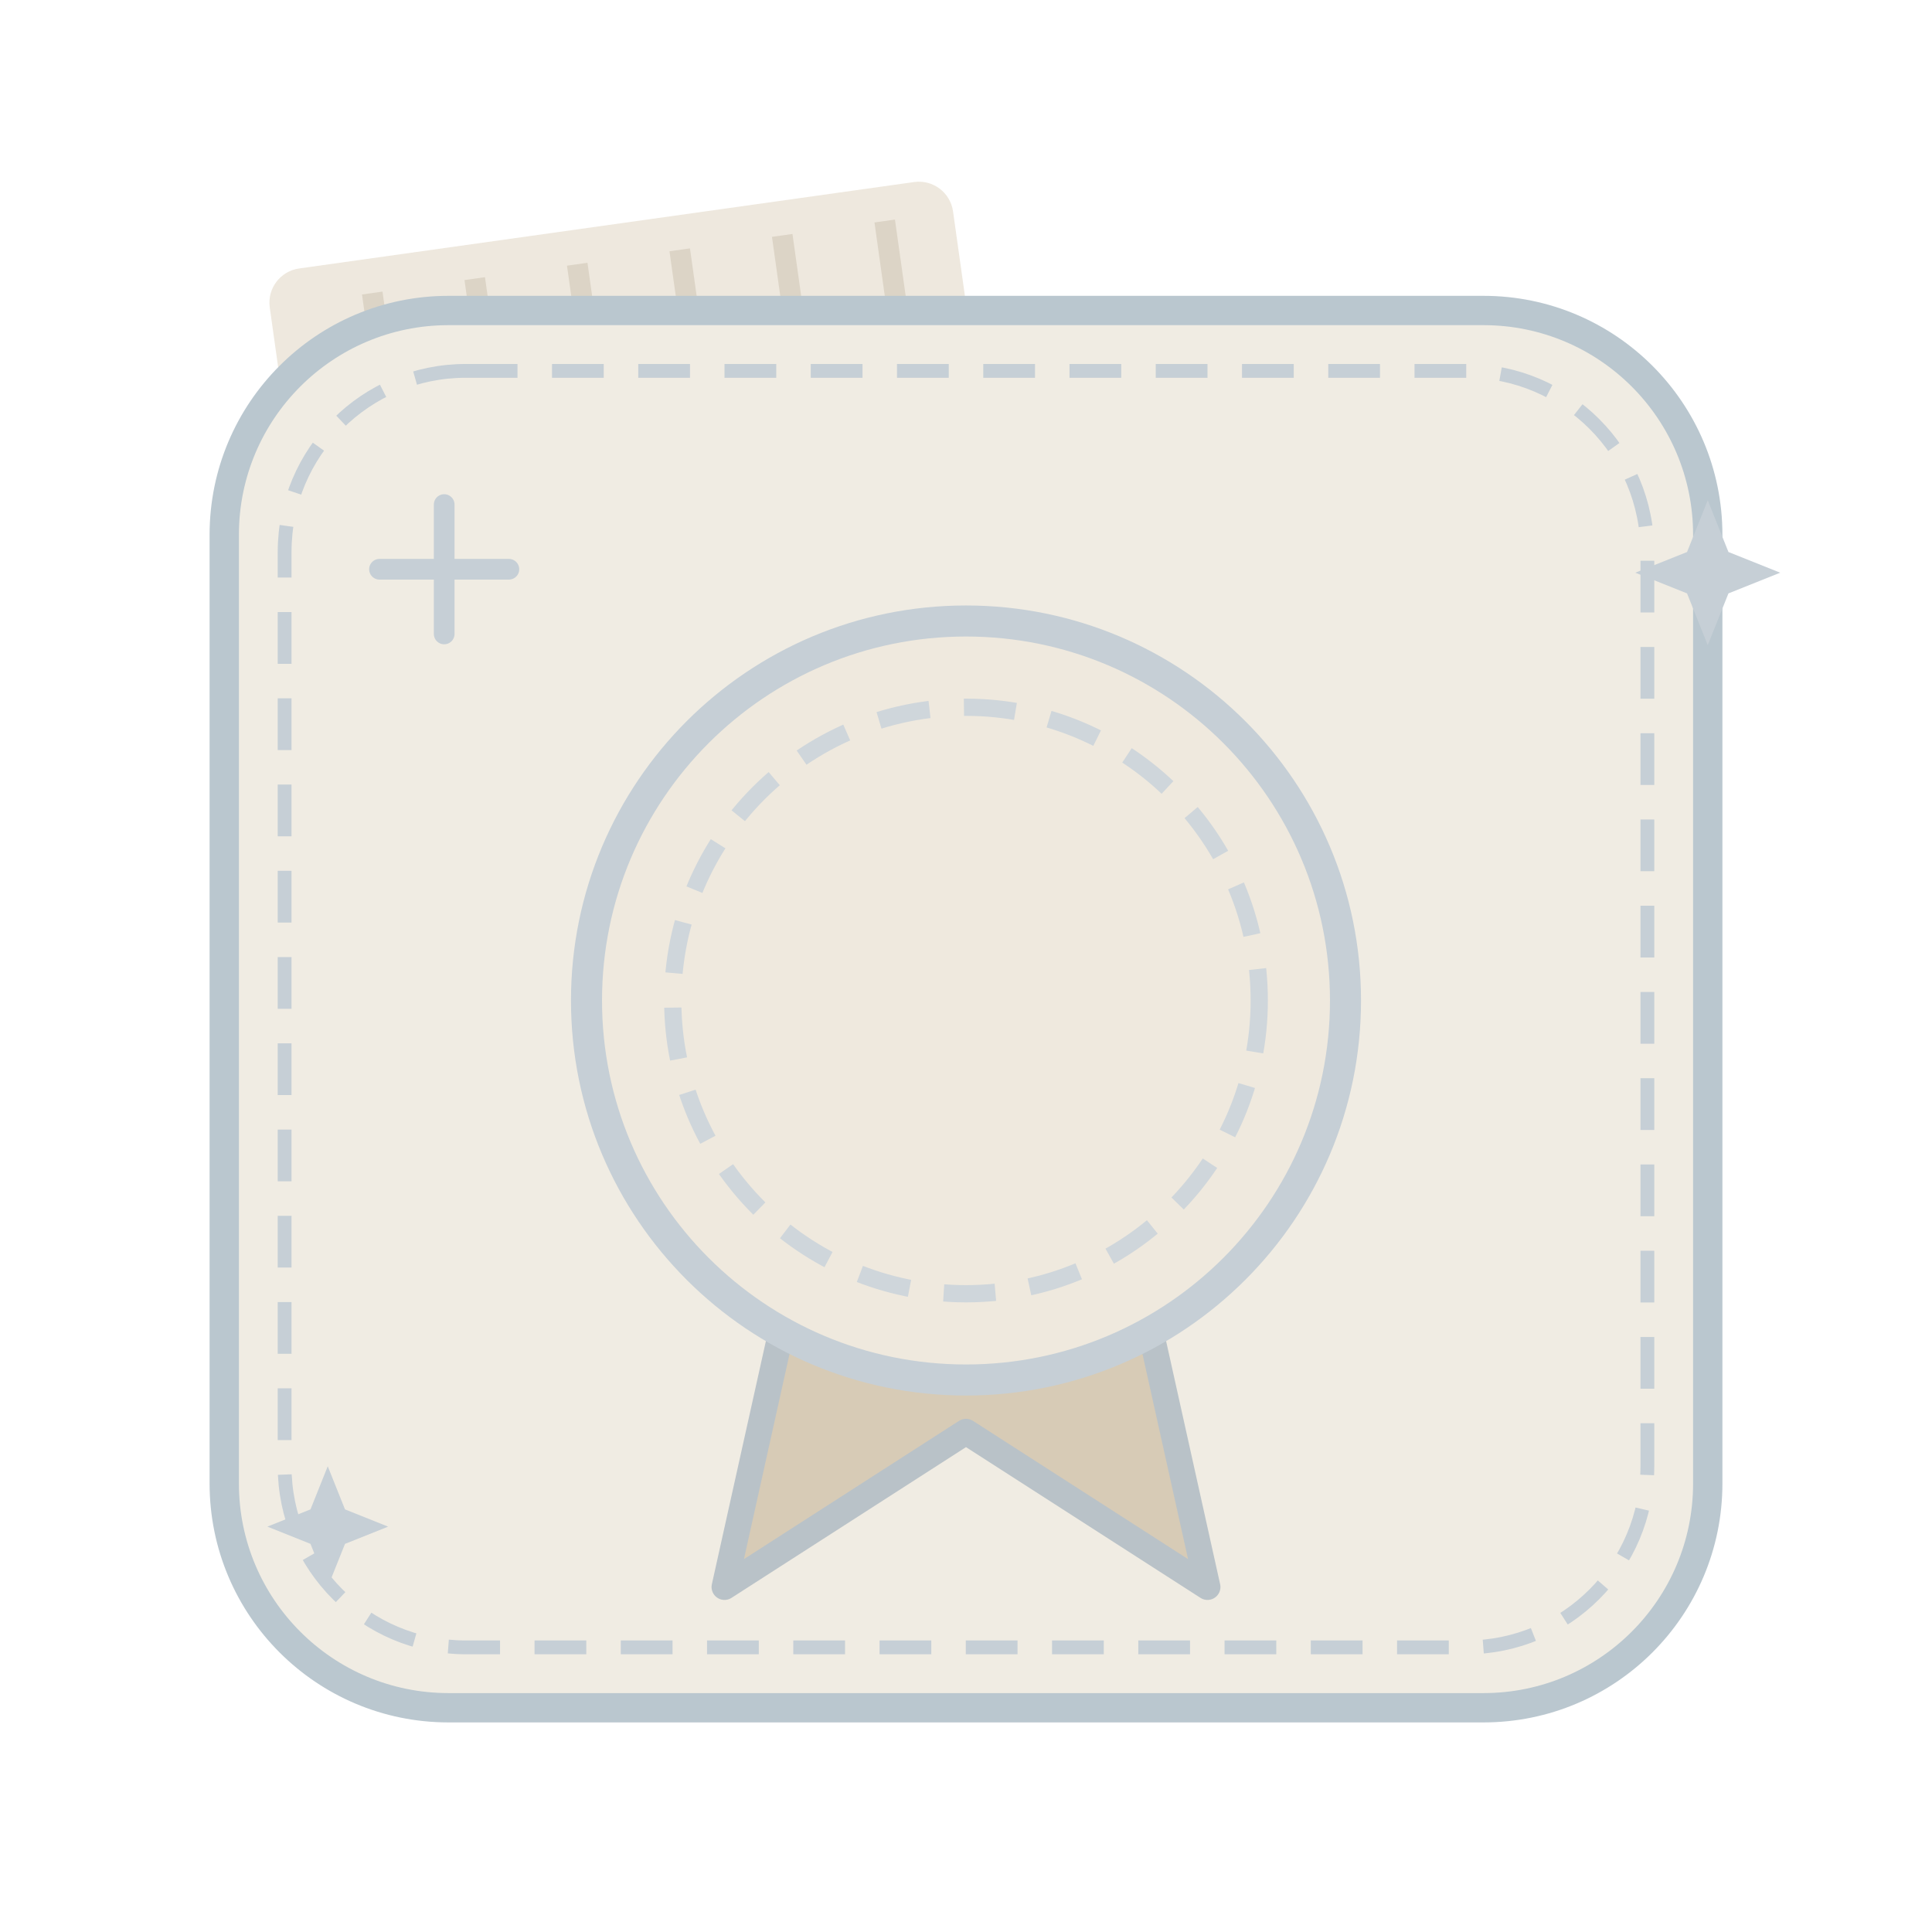
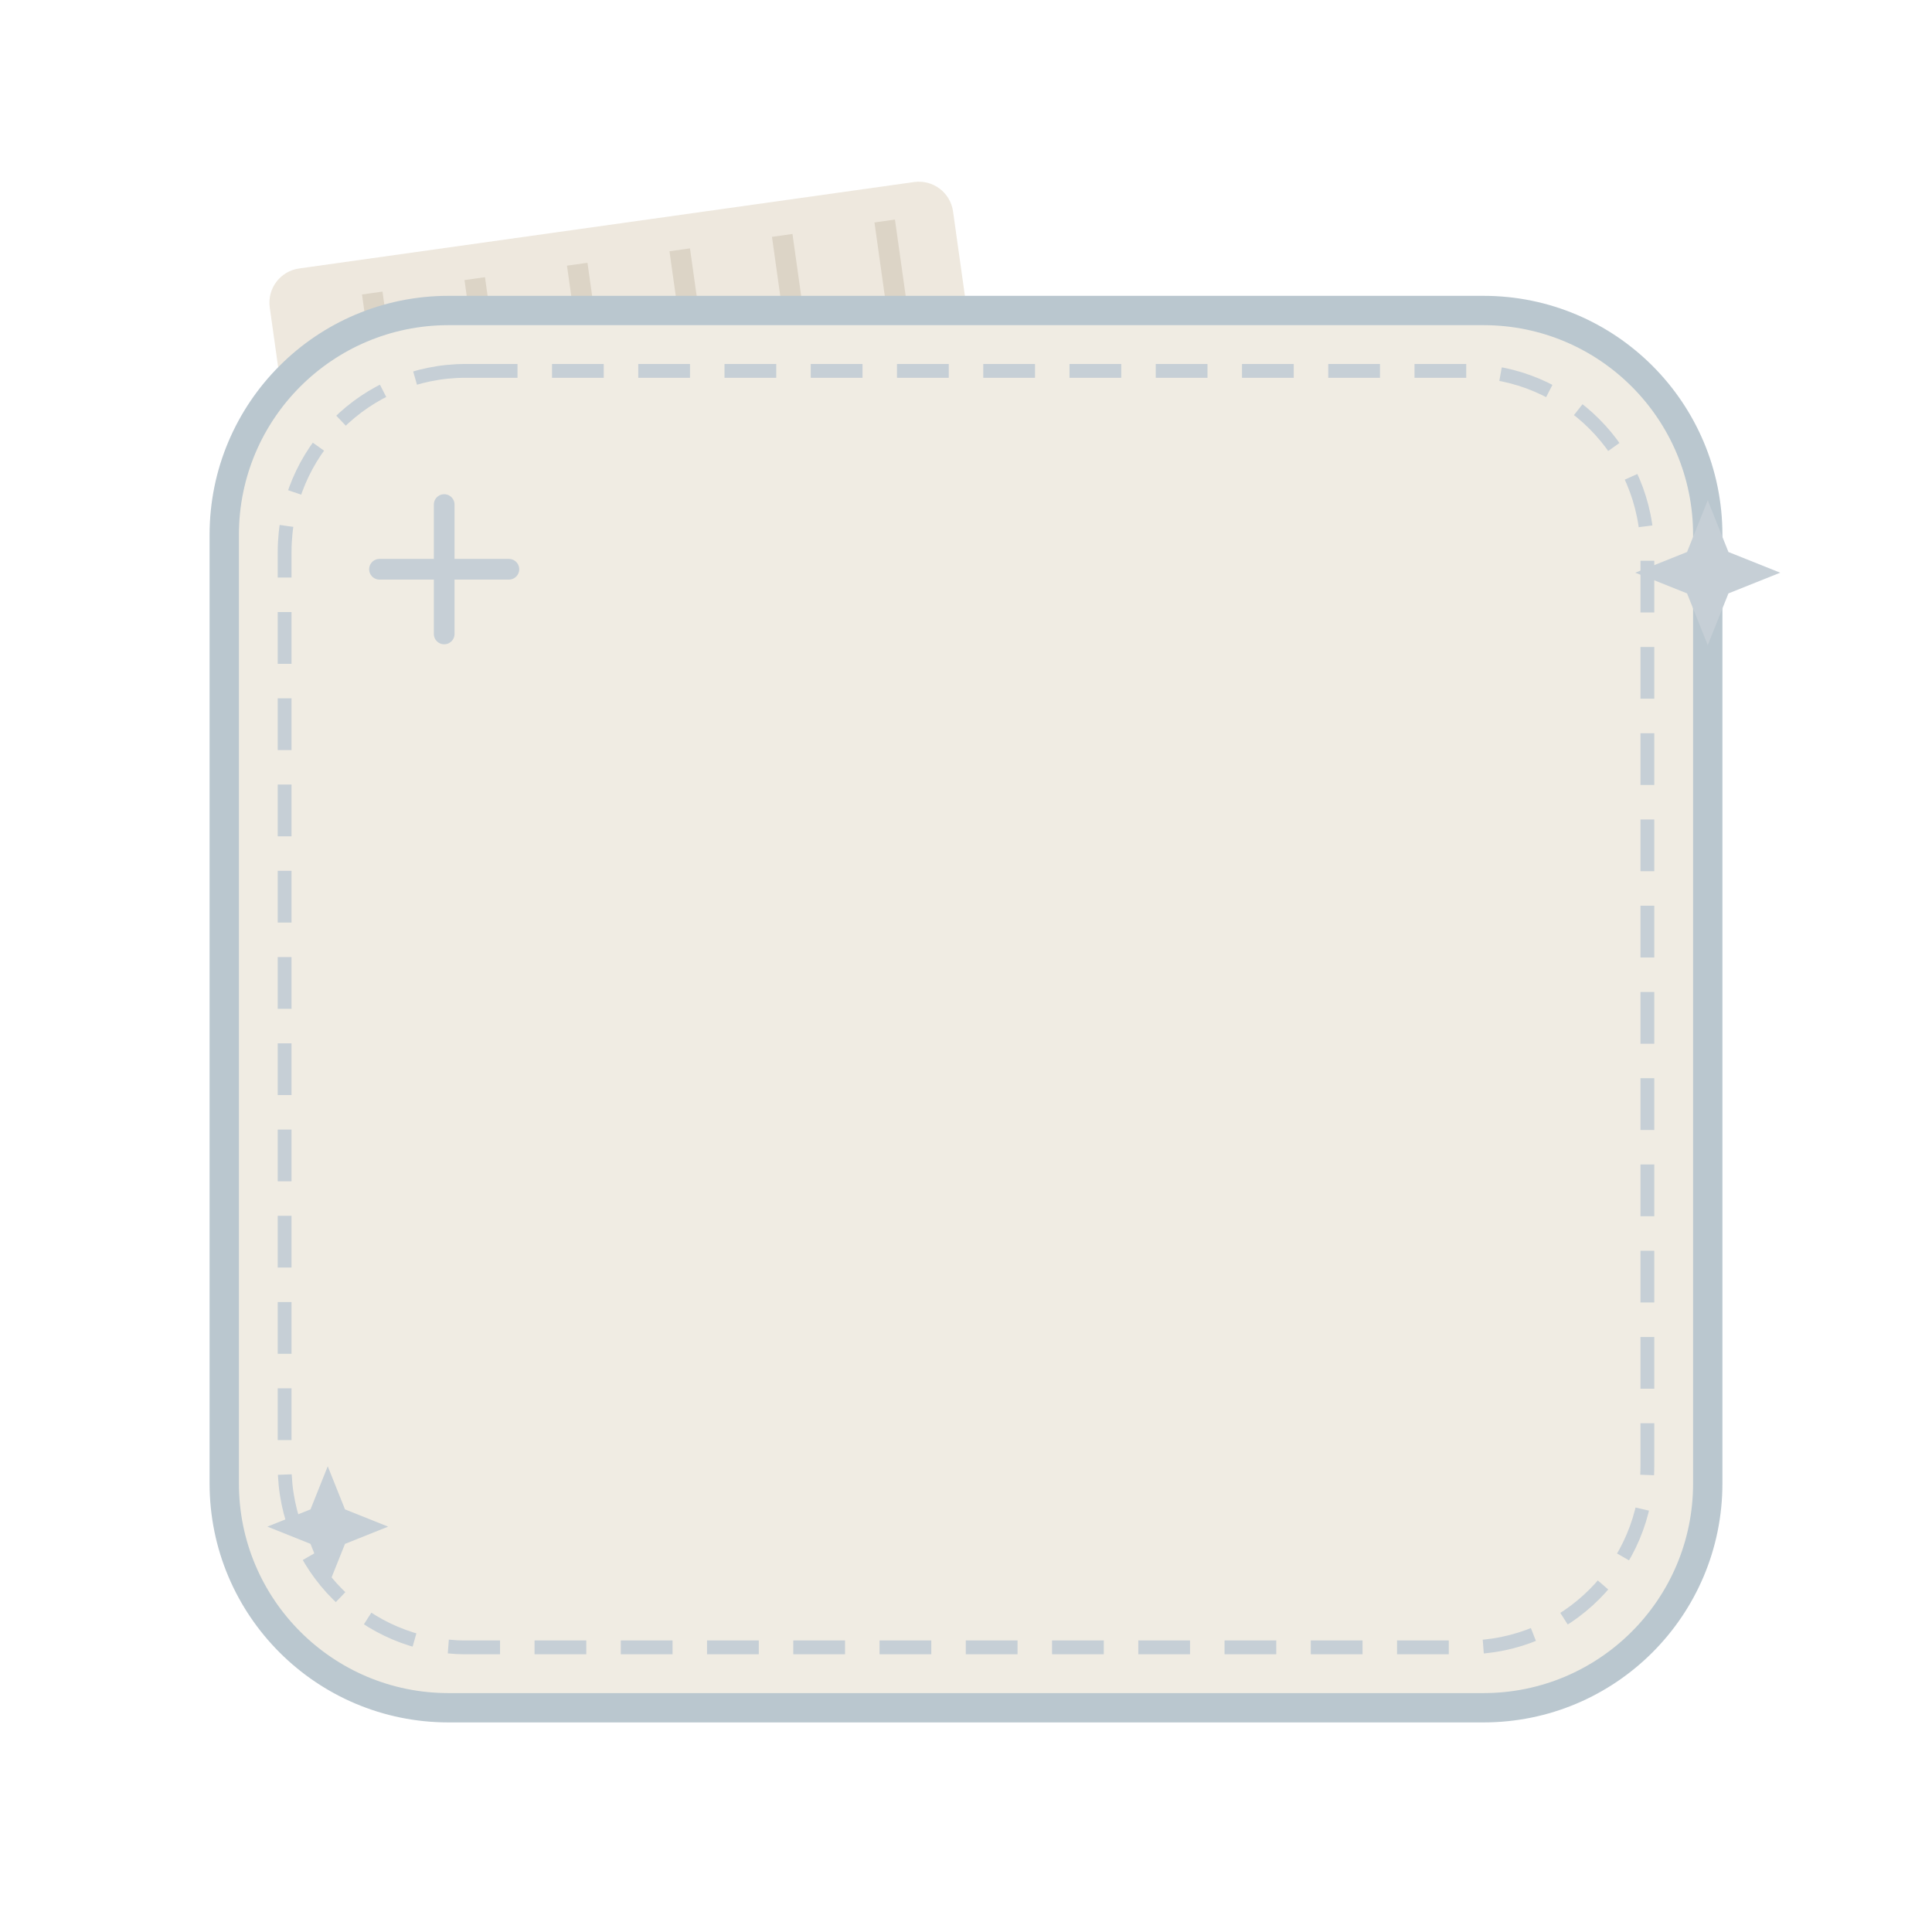
<svg xmlns="http://www.w3.org/2000/svg" viewBox="-12 -12 224 224" width="112" height="112">
  <g transform="rotate(-8 60 26)">
    <rect x="20" y="14" width="80" height="26" rx="4" fill="#EDE7DC" opacity="0.95" />
    <path d="M32 18 v18 M44 18 v18 M56 18 v18 M68 18 v18 M80 18 v18 M92 18 v18" stroke="#DCD4C6" stroke-width="2.4" />
  </g>
  <rect x="14" y="24" width="172" height="162" rx="26" fill="#F0ECE3" stroke="#BAC7CF" stroke-width="3.4" />
  <rect x="21" y="31" width="158" height="148" rx="21" fill="none" stroke="#C6CFD6" stroke-width="1.6" stroke-dasharray="6 4" />
-   <path d="M84 118 L72 172 L100 154 L128 172 L116 118 Z" fill="#D7CBB6" stroke="#B9C2C8" stroke-width="3" stroke-linejoin="round" />
-   <circle cx="100" cy="104" r="44" fill="#EFE9DE" stroke="#C6CFD6" stroke-width="3.6" />
-   <circle cx="100" cy="104" r="34" fill="none" stroke="#CFD6DB" stroke-width="2" stroke-dasharray="6 4" />
  <path d="M186 46 l2.4 6 6 2.4 -6 2.4 -2.4 6 -2.4 -6 -6 -2.4 6 -2.4 Z" fill="#C6CFD6" />
  <path d="M26 158 l2 5 5 2 -5 2 -2 5 -2 -5 -5 -2 5 -2 Z" fill="#C6CFD6" />
  <path d="M32 54 h15 M39.5 46.5 v15" stroke="#C6CFD6" stroke-width="2.4" stroke-linecap="round" />
</svg>
